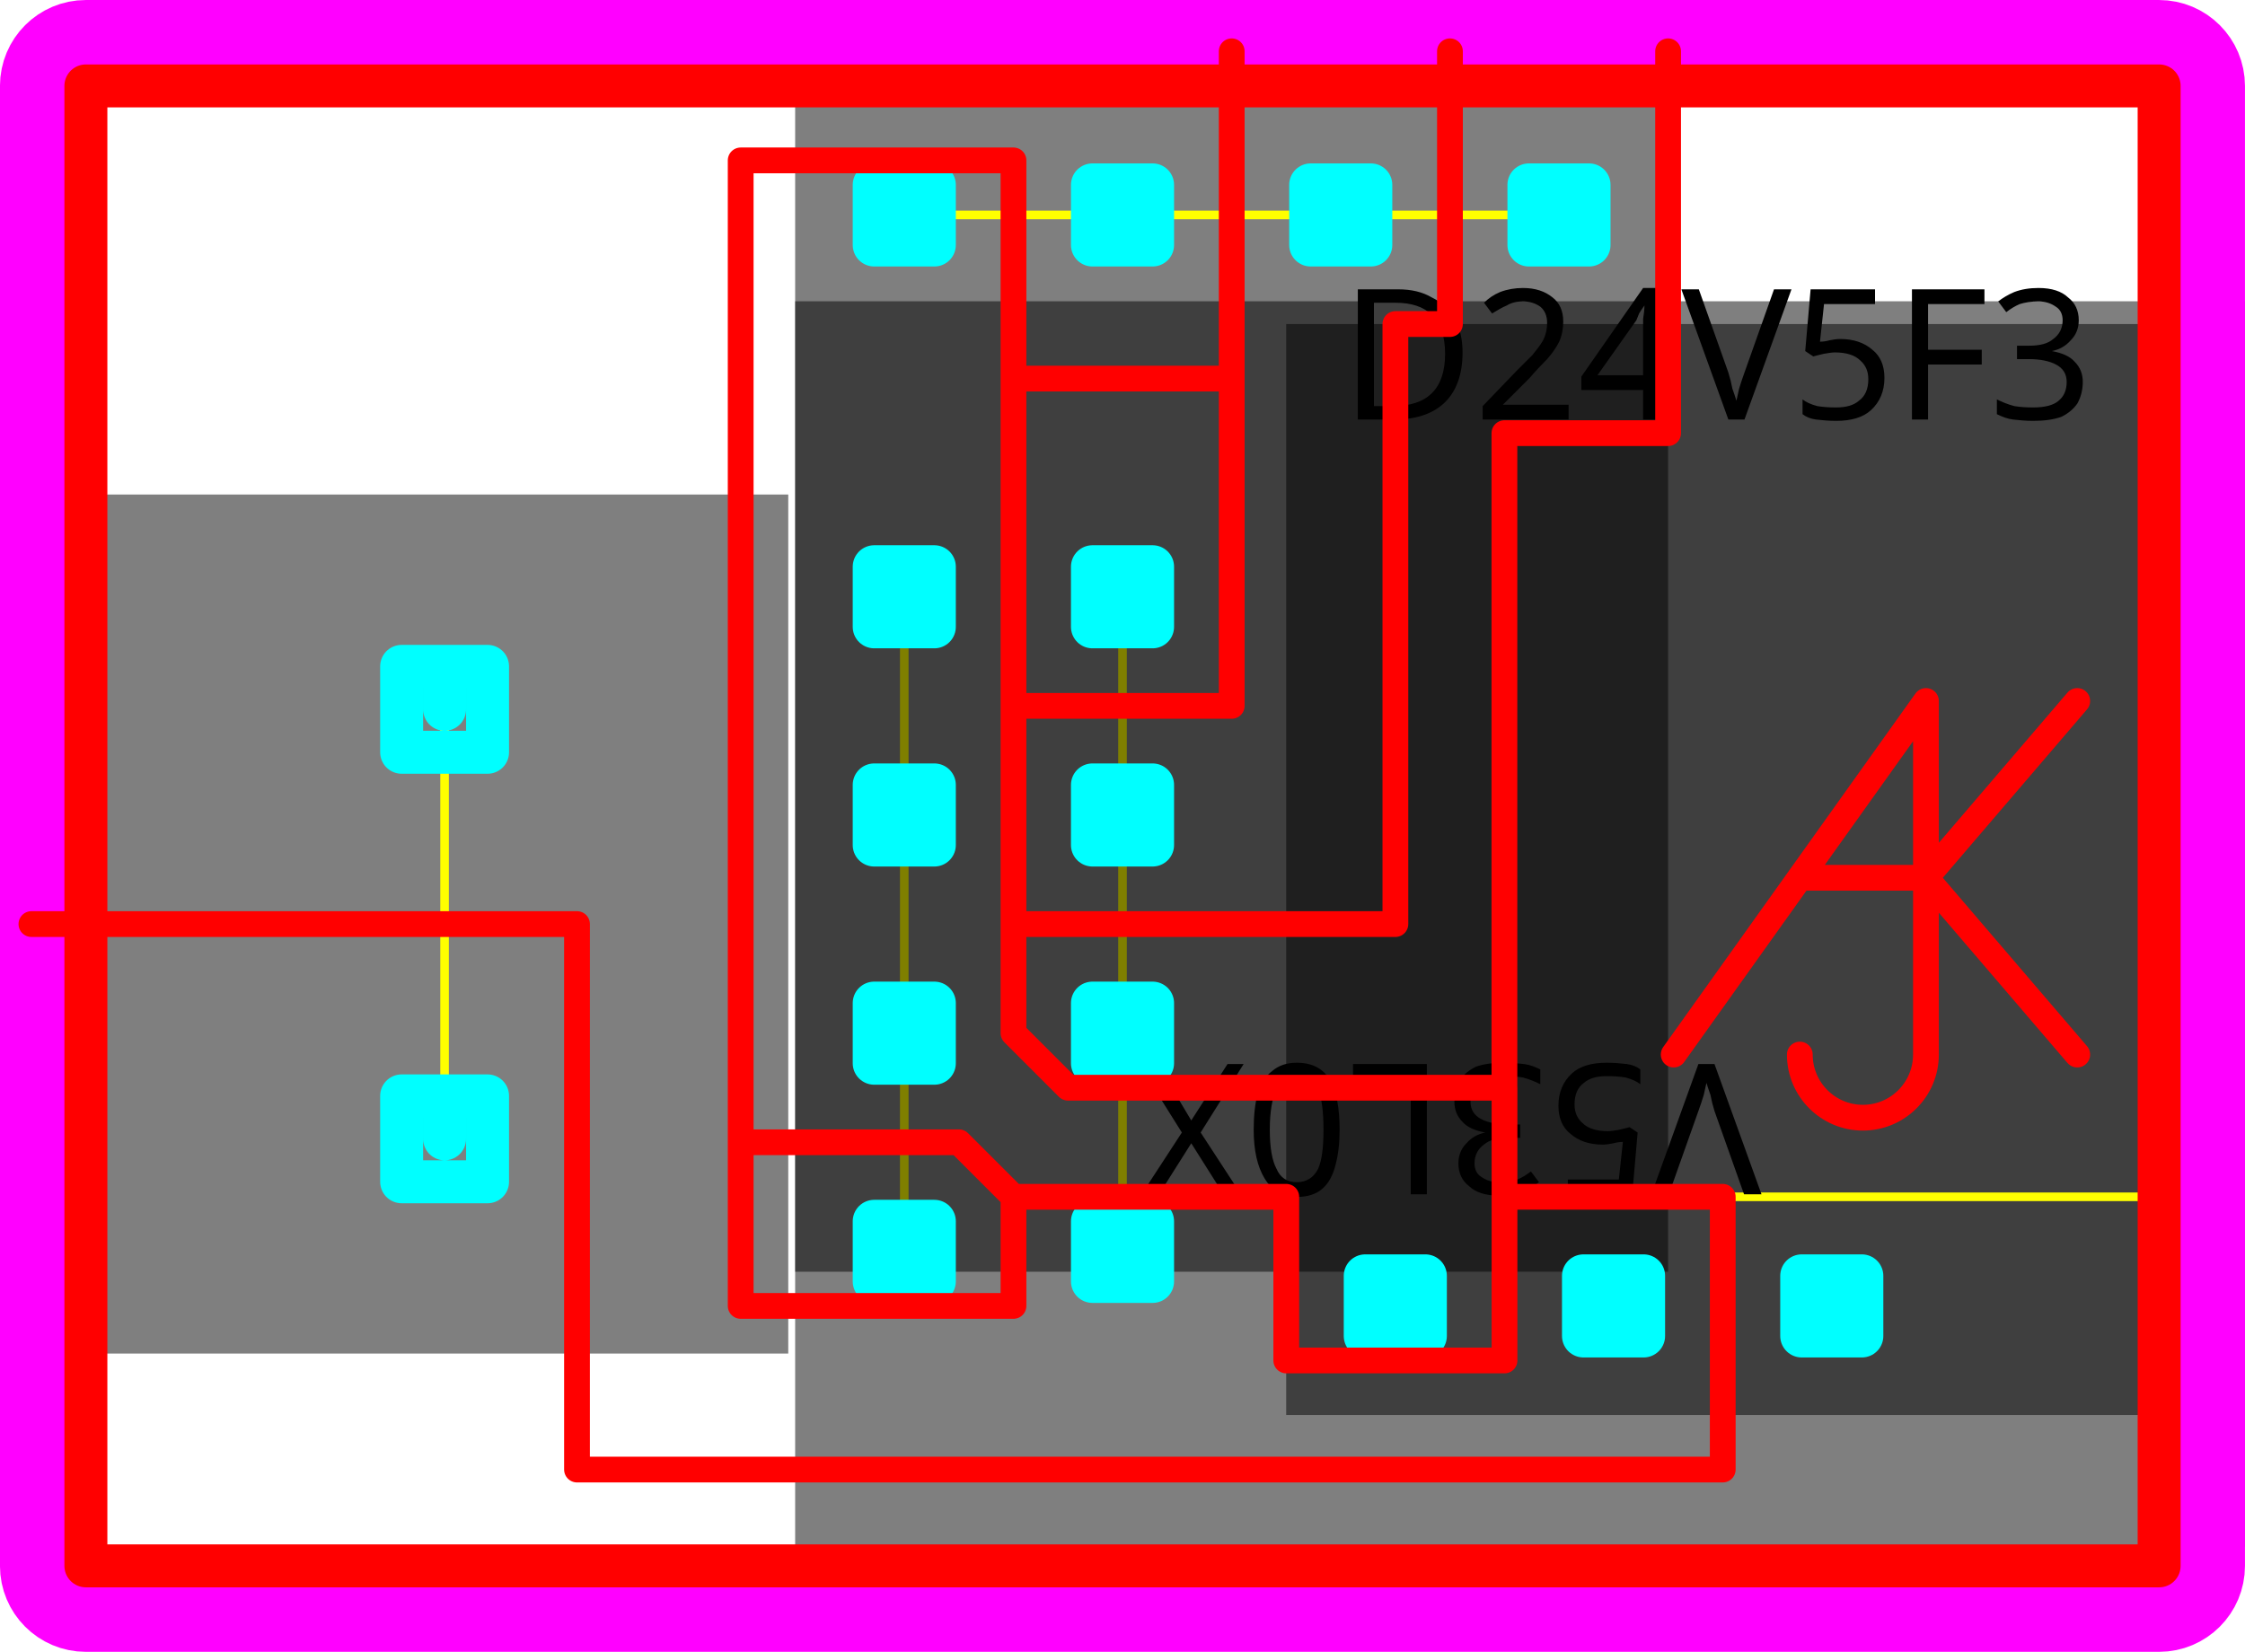
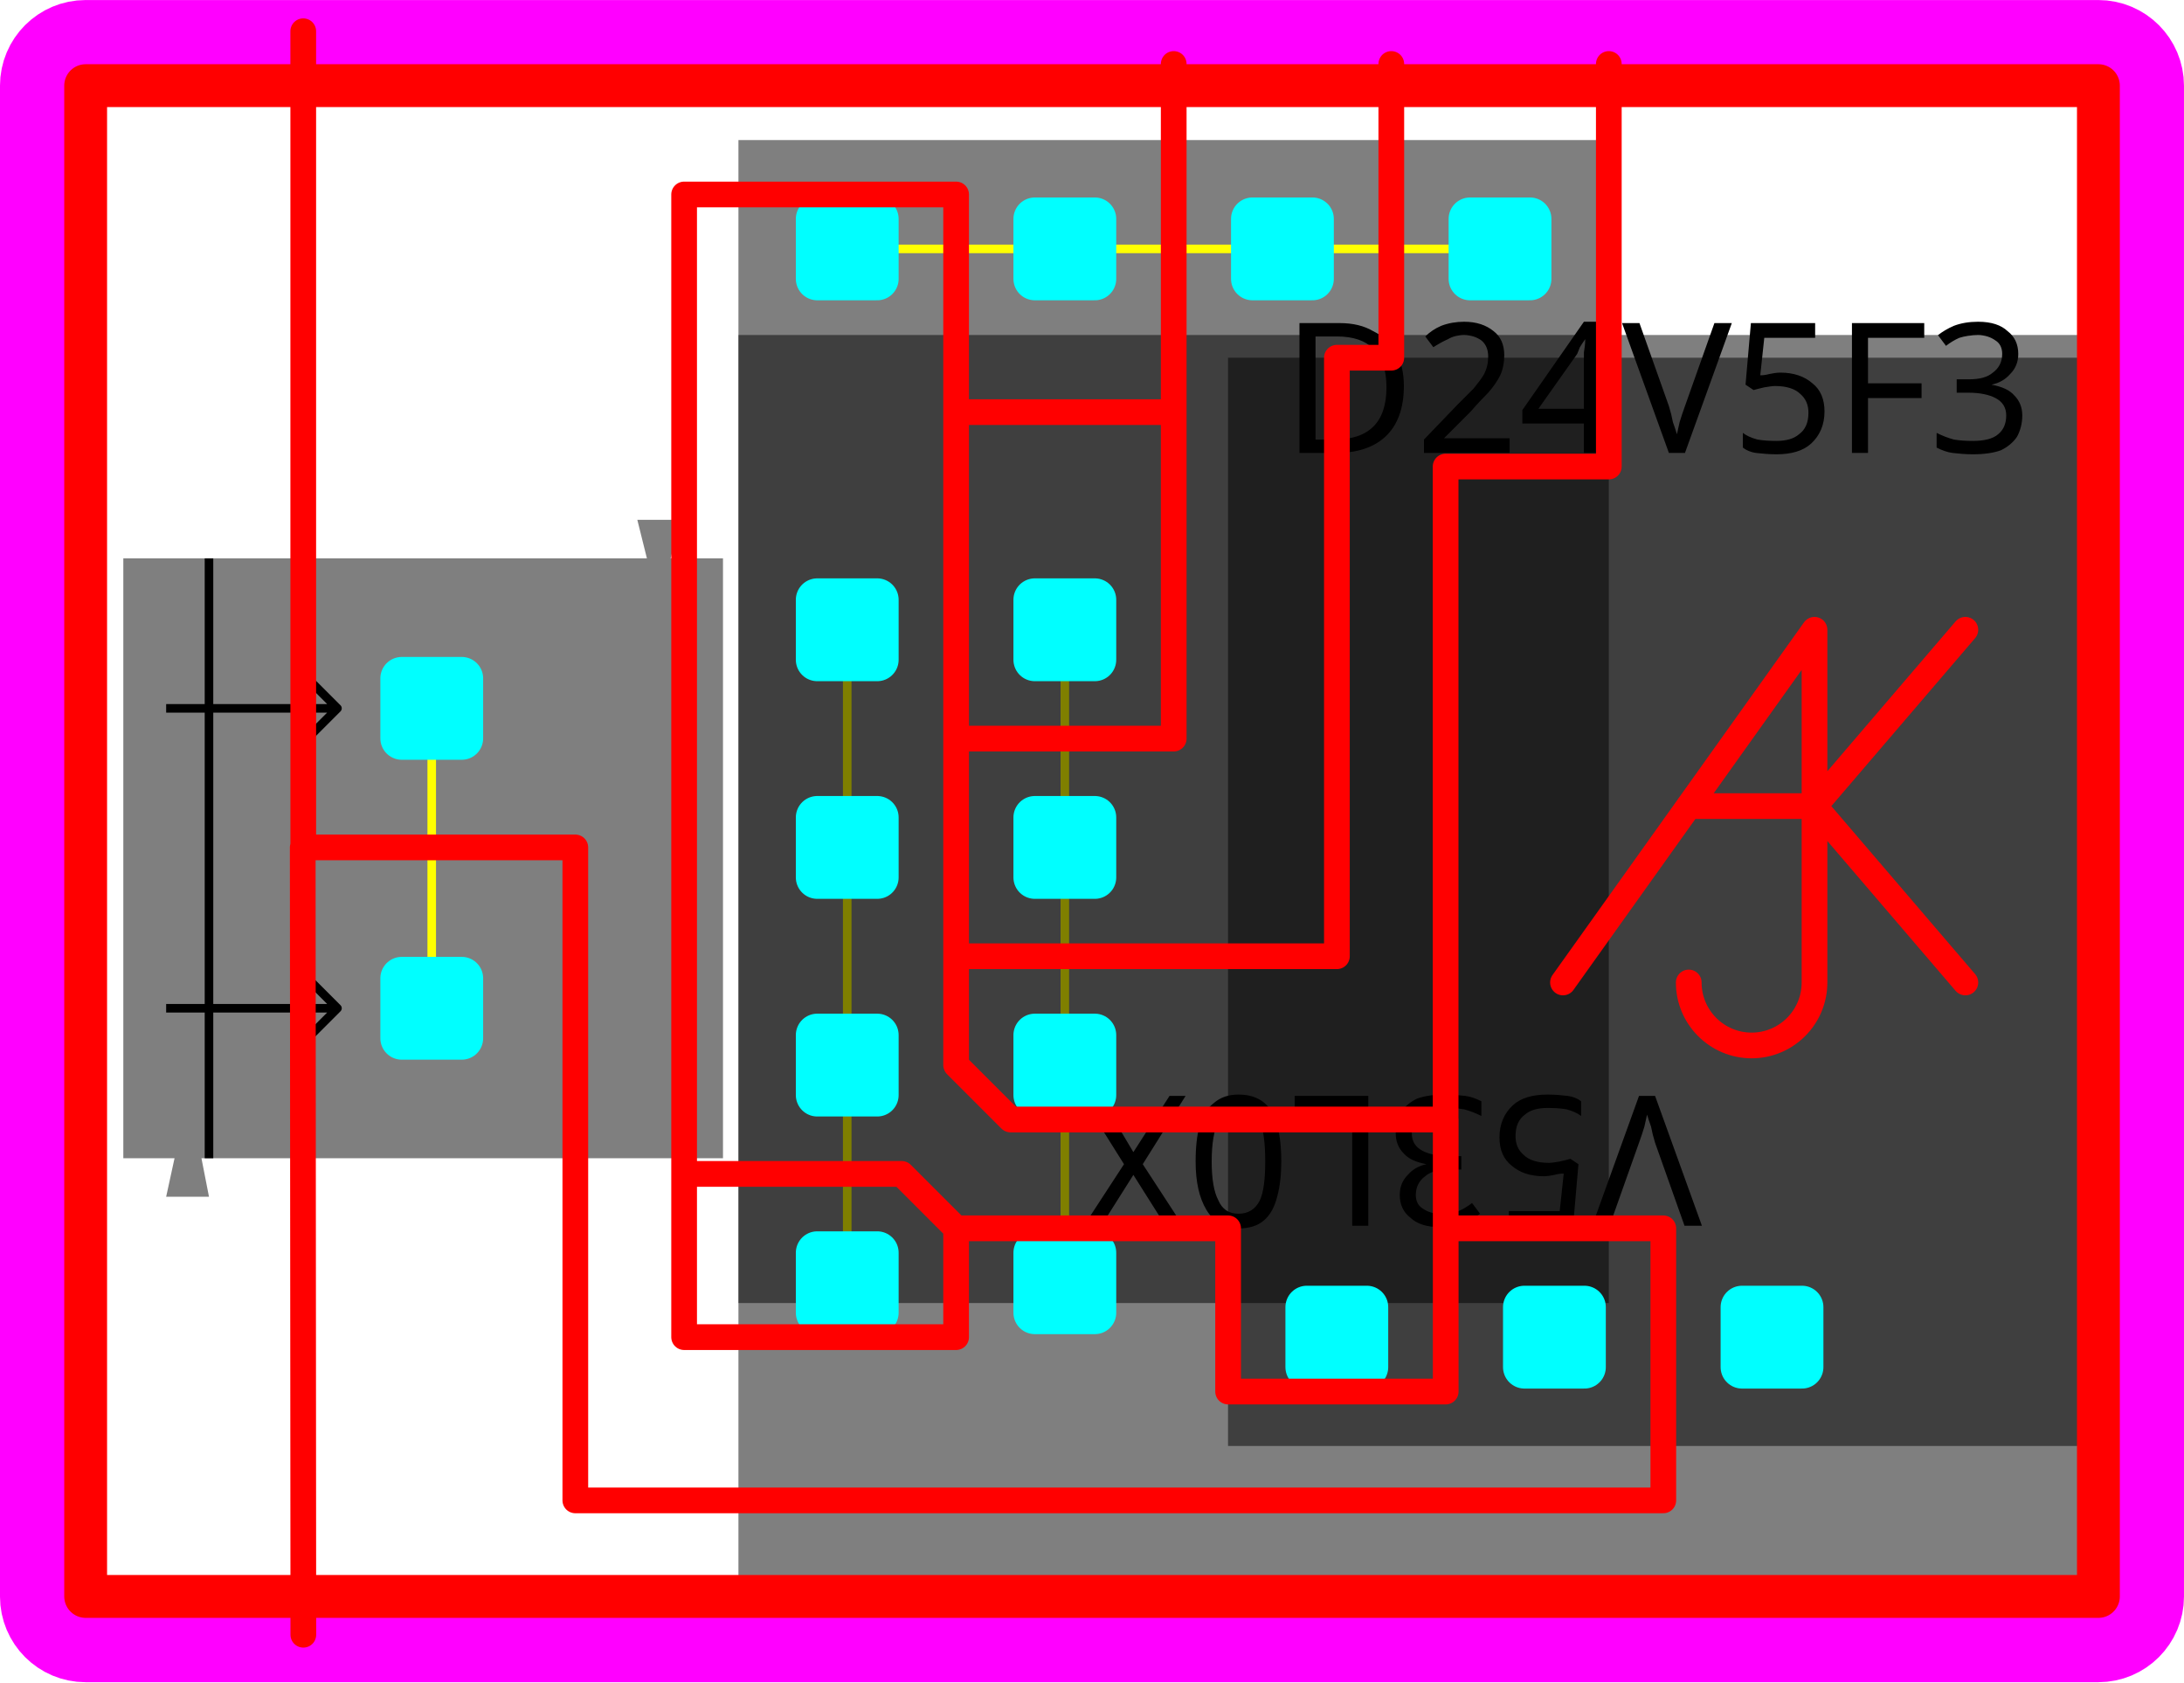
- <svg xmlns="http://www.w3.org/2000/svg" width="26.129mm" height="19.229mm" viewBox="0 0 26.129 19.229" version="1.1" id="svg926">
+ <svg xmlns="http://www.w3.org/2000/svg" width="25.494mm" height="19.631mm" viewBox="0 0 25.494 19.631" version="1.1" id="svg926">
  <defs id="defs920" />
-   <g id="layer6" style="display:inline;opacity:1" transform="translate(-17.90039,24.41211)">
+   <g id="layer6" style="display:inline;opacity:1" transform="translate(-18.53516,24.81445)">
    <g transform="rotate(-180,23.3725,-12.33249)" style="display:inline;opacity:1" id="layer6-2">
      <g id="g832">
        <rect y="-5.16" x="-18.26" height="24.75" width="14.5" id="rect934" style="opacity:1;fill:#000000;fill-opacity:0.502;fill-rule:evenodd;stroke:none;stroke-width:1;stroke-linecap:round;stroke-linejoin:round;stroke-miterlimit:4;stroke-dasharray:none;stroke-dashoffset:0;stroke-opacity:1" transform="matrix(0,1,1,0,0,0)" />
        <text xml:space="preserve" style="font-style:normal;font-variant:normal;font-weight:normal;font-stretch:normal;font-size:4.233px;line-height:125%;font-family:Raleway;-inkscape-font-specification:'Raleway, Normal';font-variant-ligatures:normal;font-variant-caps:normal;font-variant-numeric:normal;font-feature-settings:normal;text-align:center;letter-spacing:0px;word-spacing:0px;writing-mode:lr-tb;text-anchor:middle;fill:#000000;fill-opacity:1;stroke:none;stroke-width:0.265px;stroke-linecap:butt;stroke-linejoin:miter;stroke-opacity:1" x="10.863" y="-1.306" id="text892" transform="rotate(-90)">
          <tspan id="tspan890" x="10.863" y="-1.306" style="font-style:normal;font-variant:normal;font-weight:normal;font-stretch:normal;font-size:4.233px;font-family:Raleway;-inkscape-font-specification:'Raleway, Normal';font-variant-ligatures:normal;font-variant-caps:normal;font-variant-numeric:normal;font-feature-settings:normal;text-align:center;writing-mode:lr-tb;text-anchor:middle;stroke-width:0.265px">ESP-01</tspan>
        </text>
        <path style="opacity:1;fill:none;fill-opacity:0.502;fill-rule:evenodd;stroke:#ffff00;stroke-width:0.1;stroke-linecap:round;stroke-linejoin:round;stroke-miterlimit:4;stroke-dasharray:none;stroke-dashoffset:0;stroke-opacity:1" d="m 18.32,-14.82 v 2.54 2.54 2.54" id="path822" />
        <path id="path824" d="m 15.78,-14.82 v 2.54 2.54 2.54" style="opacity:1;fill:none;fill-opacity:0.502;fill-rule:evenodd;stroke:#ffff00;stroke-width:0.1;stroke-linecap:round;stroke-linejoin:round;stroke-miterlimit:4;stroke-dasharray:none;stroke-dashoffset:0;stroke-opacity:1" />
        <rect transform="matrix(0,1,1,0,0,0)" style="opacity:1;fill:#000000;fill-opacity:0.502;fill-rule:evenodd;stroke:none;stroke-width:1;stroke-linecap:round;stroke-linejoin:round;stroke-miterlimit:4;stroke-dasharray:none;stroke-dashoffset:0;stroke-opacity:1" id="rect822" width="14.5" height="6" x="-18.26" y="-5.16" />
      </g>
    </g>
-     <g transform="rotate(-90,-51.29934,68.92099)" id="layer1">
-       <rect y="139.295" x="26.277" height="8" width="10" id="rect817" style="opacity:1;fill:#000000;fill-opacity:0.502;fill-rule:evenodd;stroke:none;stroke-width:0.5;stroke-linecap:round;stroke-linejoin:round;stroke-miterlimit:4;stroke-dasharray:none;stroke-dashoffset:0;stroke-opacity:1" />
-       <path id="path818" d="m 28.777,143.295 h 5" style="opacity:1;fill:none;fill-opacity:0.502;fill-rule:evenodd;stroke:#ffff00;stroke-width:0.1;stroke-linecap:round;stroke-linejoin:round;stroke-miterlimit:4;stroke-dasharray:none;stroke-dashoffset:0;stroke-opacity:1" />
-     </g>
    <g transform="translate(22.07501,-110.63)" id="layer1-3">
      <rect y="89.99" x="10.795" height="12.7" width="10.16" id="rect817-9" style="opacity:1;fill:#000000;fill-opacity:0.502;fill-rule:evenodd;stroke:none;stroke-width:0.1;stroke-linecap:round;stroke-linejoin:round;stroke-miterlimit:4;stroke-dasharray:none;stroke-dashoffset:0;stroke-opacity:1" />
-       <path id="path831" d="m 13.97,100.15 h 2.54 2.54 2.54" style="opacity:1;fill:none;fill-opacity:0.502;fill-rule:evenodd;stroke:#ffff00;stroke-width:0.1;stroke-linecap:round;stroke-linejoin:round;stroke-miterlimit:4;stroke-dasharray:none;stroke-dashoffset:0;stroke-opacity:1" />
      <text id="text835" y="91.103" x="17.734" style="font-style:normal;font-variant:normal;font-weight:normal;font-stretch:normal;font-size:2.117px;line-height:125%;font-family:Raleway;-inkscape-font-specification:'Raleway, Normal';font-variant-ligatures:normal;font-variant-caps:normal;font-variant-numeric:normal;font-feature-settings:normal;text-align:center;letter-spacing:0px;word-spacing:0px;writing-mode:lr-tb;text-anchor:middle;fill:#000000;fill-opacity:1;stroke:none;stroke-width:0.265px;stroke-linecap:butt;stroke-linejoin:miter;stroke-opacity:1" xml:space="preserve">
        <tspan style="font-style:normal;font-variant:normal;font-weight:normal;font-stretch:normal;font-size:2.117px;font-family:Raleway;-inkscape-font-specification:'Raleway, Normal';font-variant-ligatures:normal;font-variant-caps:normal;font-variant-numeric:normal;font-feature-settings:normal;text-align:center;writing-mode:lr-tb;text-anchor:middle;stroke-width:0.265px" y="91.103" x="17.734" id="tspan833">D24V5F3</tspan>
      </text>
    </g>
    <g id="g1073" transform="translate(22.80501,-19.11767)">
      <g id="g895" transform="rotate(-180,7.524999,-2.356147)">
        <rect y="-14.222" x="0.54" height="13.572" width="10.16" id="rect853" style="opacity:1;fill:#000000;fill-opacity:0.502;fill-rule:evenodd;stroke:none;stroke-width:1;stroke-linecap:round;stroke-linejoin:round;stroke-miterlimit:4;stroke-dasharray:none;stroke-dashoffset:0;stroke-opacity:1" />
        <text xml:space="preserve" style="font-style:normal;font-variant:normal;font-weight:normal;font-stretch:normal;font-size:2.117px;line-height:125%;font-family:Raleway;-inkscape-font-specification:'Raleway, Normal';font-variant-ligatures:normal;font-variant-caps:normal;font-variant-numeric:normal;font-feature-settings:normal;text-align:center;letter-spacing:0px;word-spacing:0px;writing-mode:lr-tb;text-anchor:middle;fill:#000000;fill-opacity:1;stroke:none;stroke-width:0.265px;stroke-linecap:butt;stroke-linejoin:miter;stroke-opacity:1" x="5.56" y="-11.807" id="text1056">
          <tspan id="tspan1054" x="5.56" y="-11.807" style="font-style:normal;font-variant:normal;font-weight:normal;font-stretch:normal;font-size:2.117px;font-family:Raleway;-inkscape-font-specification:'Raleway, Normal';font-variant-ligatures:normal;font-variant-caps:normal;font-variant-numeric:normal;font-feature-settings:normal;text-align:center;writing-mode:lr-tb;text-anchor:middle;stroke-width:0.265px">V53L0X</tspan>
        </text>
        <path style="display:inline;opacity:1;fill:none;fill-opacity:0.502;fill-rule:evenodd;stroke:#ffff00;stroke-width:0.1;stroke-linecap:round;stroke-linejoin:round;stroke-miterlimit:4;stroke-dasharray:none;stroke-dashoffset:0;stroke-opacity:1" d="m 9.43,-1.92 h -2.54 -2.54 -2.54" id="path1063" />
      </g>
    </g>
+     <g transform="rotate(-90,-52.17077,67.14955)" id="layer1">
+       <path id="rect817" d="m 26.277,139.295 h 7 v 6.112 l 0.45,-0.112 v 0.5 l -0.45,-0.111 v 0.611 h -7 v -6.088 l -0.45,0.088 v -0.5 l 0.45,0.098 z" style="opacity:1;fill:#000000;fill-opacity:0.502;fill-rule:evenodd;stroke:none;stroke-width:0.5;stroke-linecap:round;stroke-linejoin:round;stroke-miterlimit:4;stroke-dasharray:none;stroke-dashoffset:0;stroke-opacity:1" />
+       <path id="path818" d="m 28.027,142.895 h 3.5" style="opacity:1;fill:none;fill-opacity:0.502;fill-rule:evenodd;stroke:#ffff00;stroke-width:0.1;stroke-linecap:round;stroke-linejoin:round;stroke-miterlimit:4;stroke-dasharray:none;stroke-dashoffset:0;stroke-opacity:1" />
+       <path id="path819" d="m 26.277,140.295 h 7" style="opacity:1;fill:none;fill-opacity:0.502;fill-rule:evenodd;stroke:#000000;stroke-width:0.1;stroke-linecap:butt;stroke-linejoin:round;stroke-miterlimit:4;stroke-dasharray:none;stroke-dashoffset:0;stroke-opacity:1" />
+       <path d="m 27.527,141.295 0.5,0.5 0.5,-0.5 m -0.5,-1.5 v 2" style="opacity:1;fill:none;fill-opacity:0.502;fill-rule:evenodd;stroke:#000000;stroke-width:0.1;stroke-linecap:butt;stroke-linejoin:round;stroke-miterlimit:4;stroke-dasharray:none;stroke-dashoffset:0;stroke-opacity:1" id="path825" />
+       <path id="path817" style="opacity:1;fill:none;fill-opacity:0.502;fill-rule:evenodd;stroke:#000000;stroke-width:0.1;stroke-linecap:butt;stroke-linejoin:round;stroke-miterlimit:4;stroke-dasharray:none;stroke-dashoffset:0;stroke-opacity:1" d="m 31.027,141.295 0.5,0.5 0.5,-0.5 m -0.5,-1.5 v 2" />
+     </g>
  </g>
-   <g id="layer3" style="display:inline" transform="translate(-17.90039,24.41211)">
-     <path style="color:#000000;font-style:normal;font-variant:normal;font-weight:normal;font-stretch:normal;font-size:medium;line-height:normal;font-family:sans-serif;font-variant-ligatures:normal;font-variant-position:normal;font-variant-caps:normal;font-variant-numeric:normal;font-variant-alternates:normal;font-feature-settings:normal;text-indent:0;text-align:start;text-decoration:none;text-decoration-line:none;text-decoration-style:solid;text-decoration-color:#000000;letter-spacing:normal;word-spacing:normal;text-transform:none;writing-mode:lr-tb;direction:ltr;text-orientation:mixed;dominant-baseline:auto;baseline-shift:baseline;text-anchor:start;white-space:normal;shape-padding:0;clip-rule:nonzero;display:inline;overflow:visible;visibility:visible;opacity:1;isolation:auto;mix-blend-mode:normal;color-interpolation:sRGB;color-interpolation-filters:linearRGB;solid-color:#000000;solid-opacity:1;vector-effect:none;fill:none;fill-opacity:1;fill-rule:evenodd;stroke:#ff00ff;stroke-width:1;stroke-linecap:round;stroke-linejoin:round;stroke-miterlimit:4;stroke-dasharray:none;stroke-dashoffset:0;stroke-opacity:1;color-rendering:auto;image-rendering:auto;shape-rendering:auto;text-rendering:auto;enable-background:accumulate" d="m 18.9,-23.912 a 0.5,0.5 0 0 0 -0.5,0.5 v 17.229 a 0.5,0.5 0 0 0 0.5,0.5 h 24.129 a 0.5,0.5 0 0 0 0.5,-0.5 V -23.412 a 0.5,0.5 0 0 0 -0.5,-0.5 z" id="path951" />
+   <g id="layer3" style="display:inline" transform="translate(-18.53516,24.81445)">
+     <path style="color:#000000;font-style:normal;font-variant:normal;font-weight:normal;font-stretch:normal;font-size:medium;line-height:normal;font-family:sans-serif;font-variant-ligatures:normal;font-variant-position:normal;font-variant-caps:normal;font-variant-numeric:normal;font-variant-alternates:normal;font-feature-settings:normal;text-indent:0;text-align:start;text-decoration:none;text-decoration-line:none;text-decoration-style:solid;text-decoration-color:#000000;letter-spacing:normal;word-spacing:normal;text-transform:none;writing-mode:lr-tb;direction:ltr;text-orientation:mixed;dominant-baseline:auto;baseline-shift:baseline;text-anchor:start;white-space:normal;shape-padding:0;clip-rule:nonzero;display:inline;overflow:visible;visibility:visible;opacity:1;isolation:auto;mix-blend-mode:normal;color-interpolation:sRGB;color-interpolation-filters:linearRGB;solid-color:#000000;solid-opacity:1;vector-effect:none;fill:none;fill-opacity:1;fill-rule:evenodd;stroke:#ff00ff;stroke-width:1;stroke-linecap:round;stroke-linejoin:round;stroke-miterlimit:4;stroke-dasharray:none;stroke-dashoffset:0;stroke-opacity:1;color-rendering:auto;image-rendering:auto;shape-rendering:auto;text-rendering:auto;enable-background:accumulate" d="m 19.535,-24.314 a 0.5,0.5 0 0 0 -0.5,0.5 v 17.631 a 0.5,0.5 0 0 0 0.5,0.5 h 23.494 a 0.5,0.5 0 0 0 0.5,-0.5 V -23.814 a 0.5,0.5 0 0 0 -0.5,-0.5 z" id="path955" />
  </g>
-   <g id="layer4" style="display:inline" transform="translate(-17.90039,24.41211)">
+   <g id="layer4" style="display:inline" transform="translate(-18.53516,24.81445)">
    <g id="g940" transform="translate(3.405002,-9.134995)" style="stroke:#00ffff;stroke-opacity:1" />
    <g id="g1229" transform="rotate(-180,36.2725,8.835006)" style="stroke:#00ffff;stroke-opacity:1" />
    <g id="g942" transform="rotate(-90,11.72751,4.247507)" style="stroke:#00ffff;stroke-opacity:1" />
    <g transform="rotate(-180,31.22625,8.835006)" id="g915" style="stroke:#00ffff;stroke-opacity:1" />
    <g id="g924" transform="rotate(-180,26.18,8.835006)" style="stroke:#00ffff;stroke-opacity:1" />
    <g transform="translate(19.24001,1.37501)" id="g941" style="stroke:#00ffff;stroke-opacity:1" />
    <g id="g925" style="stroke:#00ffff;stroke-opacity:1">
      <g transform="rotate(-90,22.0375,-8.9375)" id="g954" style="stroke:#00ffff;stroke-opacity:1" />
      <g id="g964" transform="rotate(-90,23.3075,-10.2075)" style="stroke:#00ffff;stroke-opacity:1" />
    </g>
    <g id="g1033" transform="translate(-0.2700745,-0.1467824)" style="stroke:#00ffff;stroke-opacity:1" />
    <g id="g906" transform="rotate(-90,3.387511,-0.452482)">
-       <path style="opacity:1;fill:none;fill-opacity:1;fill-rule:evenodd;stroke:#00ffff;stroke-width:0.5;stroke-linecap:round;stroke-linejoin:round;stroke-miterlimit:4;stroke-dasharray:none;stroke-dashoffset:0;stroke-opacity:1" d="m 19.09,19.235 h 0.5 v -0.5 h -1 v 1 h 1 v -0.5" id="path909" />
-       <path style="opacity:1;fill:none;fill-opacity:1;fill-rule:evenodd;stroke:#00ffff;stroke-width:0.5;stroke-linecap:round;stroke-linejoin:round;stroke-miterlimit:4;stroke-dasharray:none;stroke-dashoffset:0;stroke-opacity:1" d="m 14.09,19.235 h 0.5 v -0.5 h -1 v 1 h 1 v -0.5" id="path911" />
+       <path style="opacity:1;fill:none;fill-opacity:1;fill-rule:evenodd;stroke:#00ffff;stroke-width:0.5;stroke-linecap:round;stroke-linejoin:round;stroke-miterlimit:4;stroke-dasharray:none;stroke-dashoffset:0;stroke-opacity:1" d="m 19.483,19.735 h 0.35 v -0.35 h -0.7 v 0.7 h 0.7 v -0.35" id="path909" />
+       <path style="opacity:1;fill:none;fill-opacity:1;fill-rule:evenodd;stroke:#00ffff;stroke-width:0.5;stroke-linecap:round;stroke-linejoin:round;stroke-miterlimit:4;stroke-dasharray:none;stroke-dashoffset:0;stroke-opacity:1" d="m 15.983,19.735 h 0.35 v -0.35 h -0.7 v 0.7 h 0.7 v -0.35" id="path911" />
    </g>
    <g id="g858" transform="rotate(-180,35.295,-7.294985)">
      <path style="opacity:1;fill:#6f9090;fill-opacity:0.229;fill-rule:evenodd;stroke:#00ffff;stroke-width:0.5;stroke-linecap:round;stroke-linejoin:round;stroke-miterlimit:4;stroke-dasharray:none;stroke-dashoffset:0;stroke-opacity:1" d="m 31.37,-5.38 h -0.35 v 0.35 h 0.7 v -0.7 h -0.7 v 0.35" id="path910" />
      <path style="opacity:1;fill:#6f9090;fill-opacity:0.229;fill-rule:evenodd;stroke:#00ffff;stroke-width:0.5;stroke-linecap:round;stroke-linejoin:round;stroke-miterlimit:4;stroke-dasharray:none;stroke-dashoffset:0;stroke-opacity:1" d="m 36.45,-5.38 h -0.35 v 0.35 h 0.7 v -0.7 h -0.7 v 0.35" id="path912" />
      <path style="opacity:1;fill:#6f9090;fill-opacity:0.229;fill-rule:evenodd;stroke:#00ffff;stroke-width:0.5;stroke-linecap:round;stroke-linejoin:round;stroke-miterlimit:4;stroke-dasharray:none;stroke-dashoffset:0;stroke-opacity:1" d="m 33.91,-5.38 h -0.35 v 0.35 h 0.7 v -0.7 h -0.7 v 0.35" id="path914" />
    </g>
    <g id="g930" transform="matrix(-1,0,0,1,58.175,-19.42)">
      <path id="path1025" d="m 29.75,9.575 v 0.35 h 0.35 v -0.7 h -0.7 v 0.7 h 0.35" style="opacity:1;fill:none;fill-opacity:1;fill-rule:evenodd;stroke:#00ffff;stroke-width:0.5;stroke-linecap:round;stroke-linejoin:round;stroke-miterlimit:4;stroke-dasharray:none;stroke-dashoffset:0;stroke-opacity:1" />
      <path id="path1023" d="m 29.75,1.955 v 0.35 h 0.35 v -0.7 h -0.7 v 0.7 h 0.35" style="opacity:1;fill:none;fill-opacity:1;fill-rule:evenodd;stroke:#00ffff;stroke-width:0.5;stroke-linecap:round;stroke-linejoin:round;stroke-miterlimit:4;stroke-dasharray:none;stroke-dashoffset:0;stroke-opacity:1" />
      <path id="path1019" d="m 29.75,7.035 v 0.35 h 0.35 v -0.7 h -0.7 v 0.7 h 0.35" style="opacity:1;fill:none;fill-opacity:1;fill-rule:evenodd;stroke:#00ffff;stroke-width:0.5;stroke-linecap:round;stroke-linejoin:round;stroke-miterlimit:4;stroke-dasharray:none;stroke-dashoffset:0;stroke-opacity:1" />
      <path id="path1015" d="m 27.21,1.955 v 0.35 h 0.35 v -0.7 h -0.7 v 0.7 h 0.35" style="opacity:1;fill:none;fill-opacity:1;fill-rule:evenodd;stroke:#00ffff;stroke-width:0.5;stroke-linecap:round;stroke-linejoin:round;stroke-miterlimit:4;stroke-dasharray:none;stroke-dashoffset:0;stroke-opacity:1" />
      <path style="opacity:1;fill:#6f9090;fill-opacity:0.229;fill-rule:evenodd;stroke:#00ffff;stroke-width:0.5;stroke-linecap:round;stroke-linejoin:round;stroke-miterlimit:4;stroke-dasharray:none;stroke-dashoffset:0;stroke-opacity:1" d="m 27.21,4.495 h -0.35 v 0.35 h 0.7 v -0.7 h -0.7 v 0.35" id="path916" />
      <path id="path918" d="m 27.21,7.035 h -0.35 v 0.35 h 0.7 v -0.7 h -0.7 v 0.35" style="opacity:1;fill:#6f9090;fill-opacity:0.229;fill-rule:evenodd;stroke:#00ffff;stroke-width:0.5;stroke-linecap:round;stroke-linejoin:round;stroke-miterlimit:4;stroke-dasharray:none;stroke-dashoffset:0;stroke-opacity:1" />
      <path style="opacity:1;fill:#6f9090;fill-opacity:0.229;fill-rule:evenodd;stroke:#00ffff;stroke-width:0.5;stroke-linecap:round;stroke-linejoin:round;stroke-miterlimit:4;stroke-dasharray:none;stroke-dashoffset:0;stroke-opacity:1" d="m 27.21,9.575 h -0.35 v 0.35 h 0.7 v -0.7 h -0.7 v 0.35" id="path920" />
      <path style="opacity:1;fill:none;fill-opacity:1;fill-rule:evenodd;stroke:#00ffff;stroke-width:0.5;stroke-linecap:round;stroke-linejoin:round;stroke-miterlimit:4;stroke-dasharray:none;stroke-dashoffset:0;stroke-opacity:1" d="m 29.75,4.495 v 0.35 h 0.35 v -0.7 h -0.7 v 0.7 h 0.35" id="path880" />
    </g>
    <g transform="rotate(-180,33.7075,-13.64499)" id="g866">
      <path id="path860" d="m 31.37,-5.38 h -0.35 v 0.35 h 0.7 v -0.7 h -0.7 v 0.35" style="opacity:1;fill:#6f9090;fill-opacity:0.229;fill-rule:evenodd;stroke:#00ffff;stroke-width:0.5;stroke-linecap:round;stroke-linejoin:round;stroke-miterlimit:4;stroke-dasharray:none;stroke-dashoffset:0;stroke-opacity:1" />
      <path id="path862" d="m 36.45,-5.38 h -0.35 v 0.35 h 0.7 v -0.7 h -0.7 v 0.35" style="opacity:1;fill:#6f9090;fill-opacity:0.229;fill-rule:evenodd;stroke:#00ffff;stroke-width:0.5;stroke-linecap:round;stroke-linejoin:round;stroke-miterlimit:4;stroke-dasharray:none;stroke-dashoffset:0;stroke-opacity:1" />
      <path id="path864" d="m 33.91,-5.38 h -0.35 v 0.35 h 0.7 v -0.7 h -0.7 v 0.35" style="opacity:1;fill:#6f9090;fill-opacity:0.229;fill-rule:evenodd;stroke:#00ffff;stroke-width:0.5;stroke-linecap:round;stroke-linejoin:round;stroke-miterlimit:4;stroke-dasharray:none;stroke-dashoffset:0;stroke-opacity:1" />
      <path style="opacity:1;fill:#6f9090;fill-opacity:0.229;fill-rule:evenodd;stroke:#00ffff;stroke-width:0.5;stroke-linecap:round;stroke-linejoin:round;stroke-miterlimit:4;stroke-dasharray:none;stroke-dashoffset:0;stroke-opacity:1" d="m 38.99,-5.38 h -0.35 v 0.35 h 0.7 v -0.7 h -0.7 v 0.35" id="path868" />
    </g>
  </g>
-   <g transform="translate(-17.90039,24.41211)" style="display:inline" id="g872">
-     <path style="opacity:1;fill:none;fill-opacity:1;fill-rule:evenodd;stroke:#ff0000;stroke-width:0.5;stroke-linecap:round;stroke-linejoin:round;stroke-miterlimit:4;stroke-dasharray:none;stroke-dashoffset:0;stroke-opacity:1" d="M 43.03,-23.412 V -6.184 H 18.9 V -23.412 Z" id="path908" />
+   <g transform="translate(-18.53516,24.81445)" style="display:inline" id="g872">
+     <path style="opacity:1;fill:none;fill-opacity:1;fill-rule:evenodd;stroke:#ff0000;stroke-width:0.5;stroke-linecap:round;stroke-linejoin:round;stroke-miterlimit:4;stroke-dasharray:none;stroke-dashoffset:0;stroke-opacity:1" d="m 43.03,-23.815 v 17.631 h -23.495 V -23.815 Z" id="path908" />
  </g>
-   <g id="layer7" style="display:inline" transform="translate(-17.90039,24.41211)">
+   <g id="layer7" style="display:inline" transform="translate(-18.53516,24.81445)">
    <g transform="matrix(0.2935911,0,0,0.2940266,32.65868,-99.53301)" id="layer1-9" style="stroke:#ff0000;stroke-width:1.021;stroke-miterlimit:4;stroke-dasharray:none;stroke-opacity:1" />
-     <path id="path941" style="opacity:1;fill:none;fill-opacity:1;fill-rule:evenodd;stroke:#ff0000;stroke-width:0.3;stroke-linecap:round;stroke-linejoin:round;stroke-miterlimit:4;stroke-dasharray:none;stroke-dashoffset:0;stroke-opacity:1" d="m 35.41,-11.75 v -7.62 h 1.905 v -4.445 M 40.315,-14.194 H 38.847 m 3.23,-2.058 -1.762,2.058 1.762,2.058 m -4.697,0 2.936,-4.116 v 4.116 c 0,0.406 -0.329,0.735 -0.734,0.735 -0.405,0 -0.734,-0.329 -0.734,-0.735 m -6.612,-7.869 v 3.81 h -2.54 m 5.08,-7.62 v 3.175 h -0.635 v 6.985 h -4.445 m 0,-6.35 v 7.62 l 0.635,0.635 h 5.08 v 1.27 m -8.89,-0.635 h 2.54 l 0.635,0.635 m -11.43,-3.175 h 6.35 v 6.35 h 13.335 v -3.175 h -2.54 v 1.905 h -2.54 v -1.905 h -3.175 v 1.27 h -3.175 V -22.545 h 3.175 v 2.54 h 2.54 v -3.81" />
+     <path id="path943" style="opacity:1;fill:none;fill-opacity:0.502;fill-rule:evenodd;stroke:#ff0000;stroke-width:0.3;stroke-linecap:round;stroke-linejoin:round;stroke-miterlimit:4;stroke-dasharray:none;stroke-dashoffset:0;stroke-opacity:1" d="m 22.075,-14.925 v -9.525 m 13.335,12.7 v -7.62 h 1.905 v -4.698 m 2.4,8.661 h -1.468 m 3.23,-2.058 -1.762,2.058 1.762,2.058 m -4.697,0 2.936,-4.116 v 4.116 c 0,0.406 -0.329,0.735 -0.734,0.735 -0.405,0 -0.734,-0.329 -0.734,-0.735 m -6.012,-6.656 v 3.81 h -2.54 m 5.08,-7.873 v 3.428 h -0.635 v 6.985 h -4.445 m 0,-6.35 v 7.62 l 0.635,0.635 h 5.08 v 1.27 m -8.89,-0.635 h 2.54 l 0.635,0.635 m -7.62,4.743 -0.007,-9.188 h 3.182 v 7.62 l 12.7,-7e-7 v -3.175 h -2.54 v 1.905 h -2.54 v -1.905 h -3.175 v 1.27 h -3.175 V -22.545 h 3.175 v 2.54 h 2.54 v -4.063" />
  </g>
</svg>
